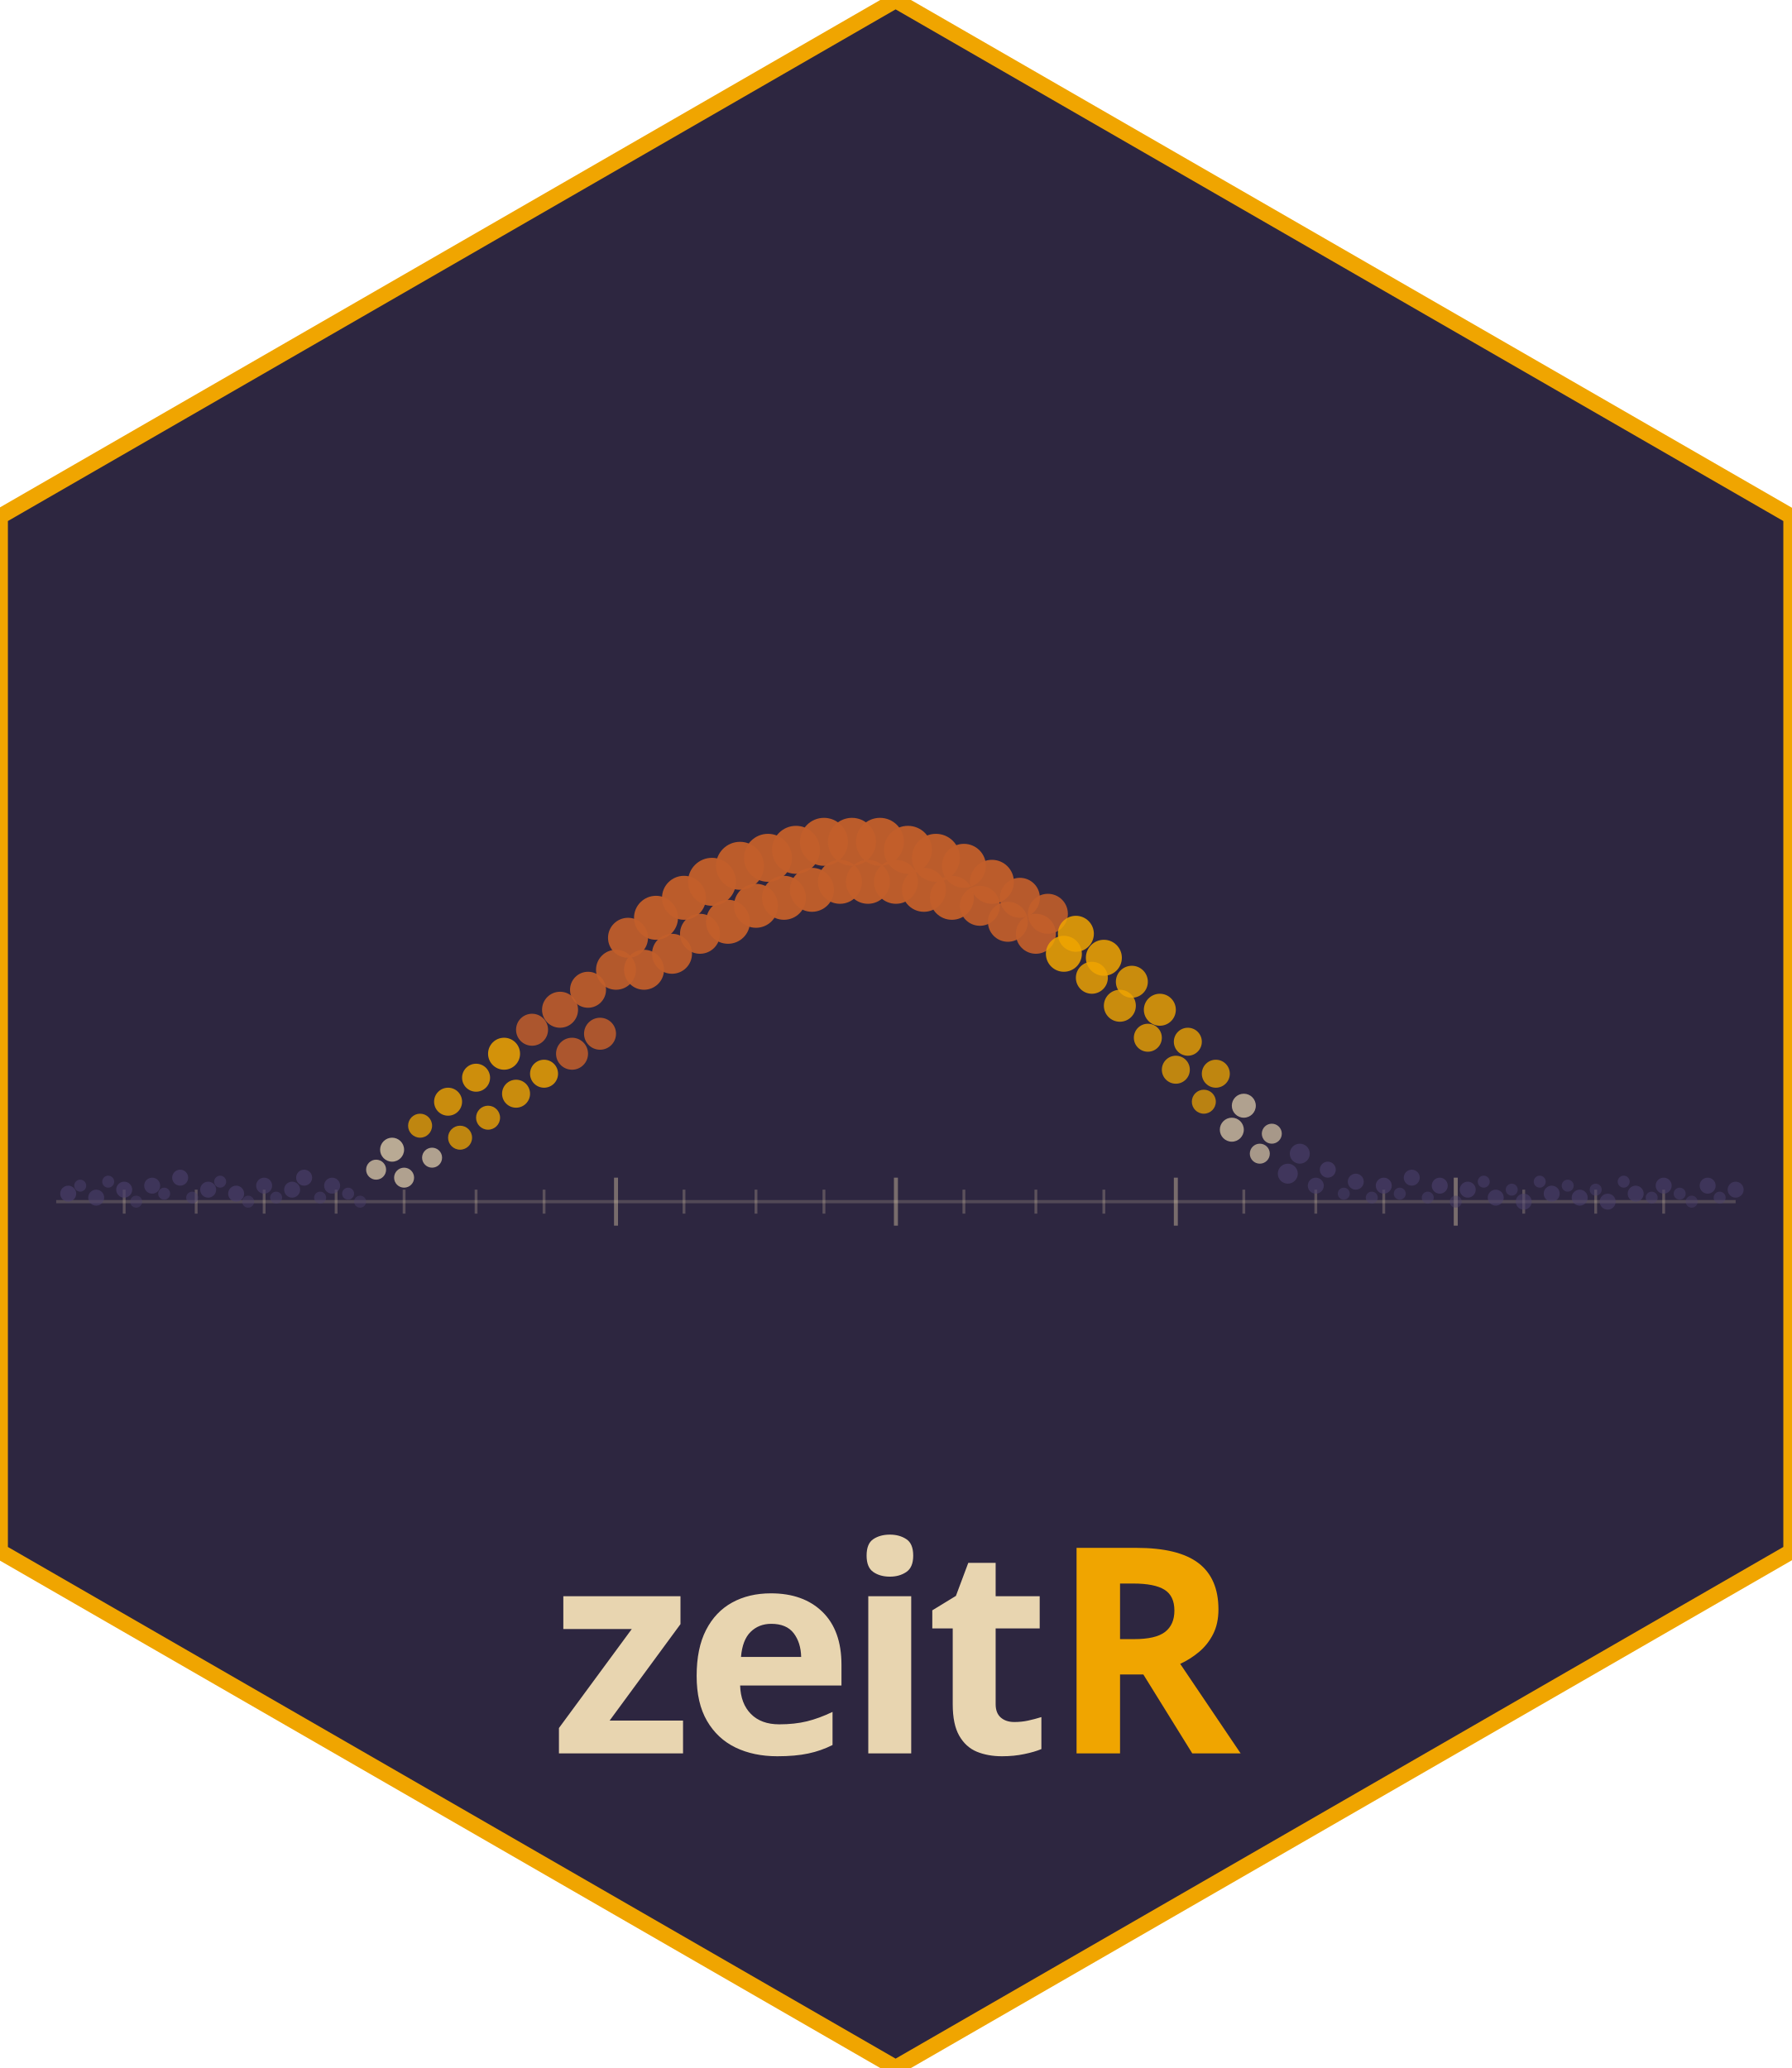
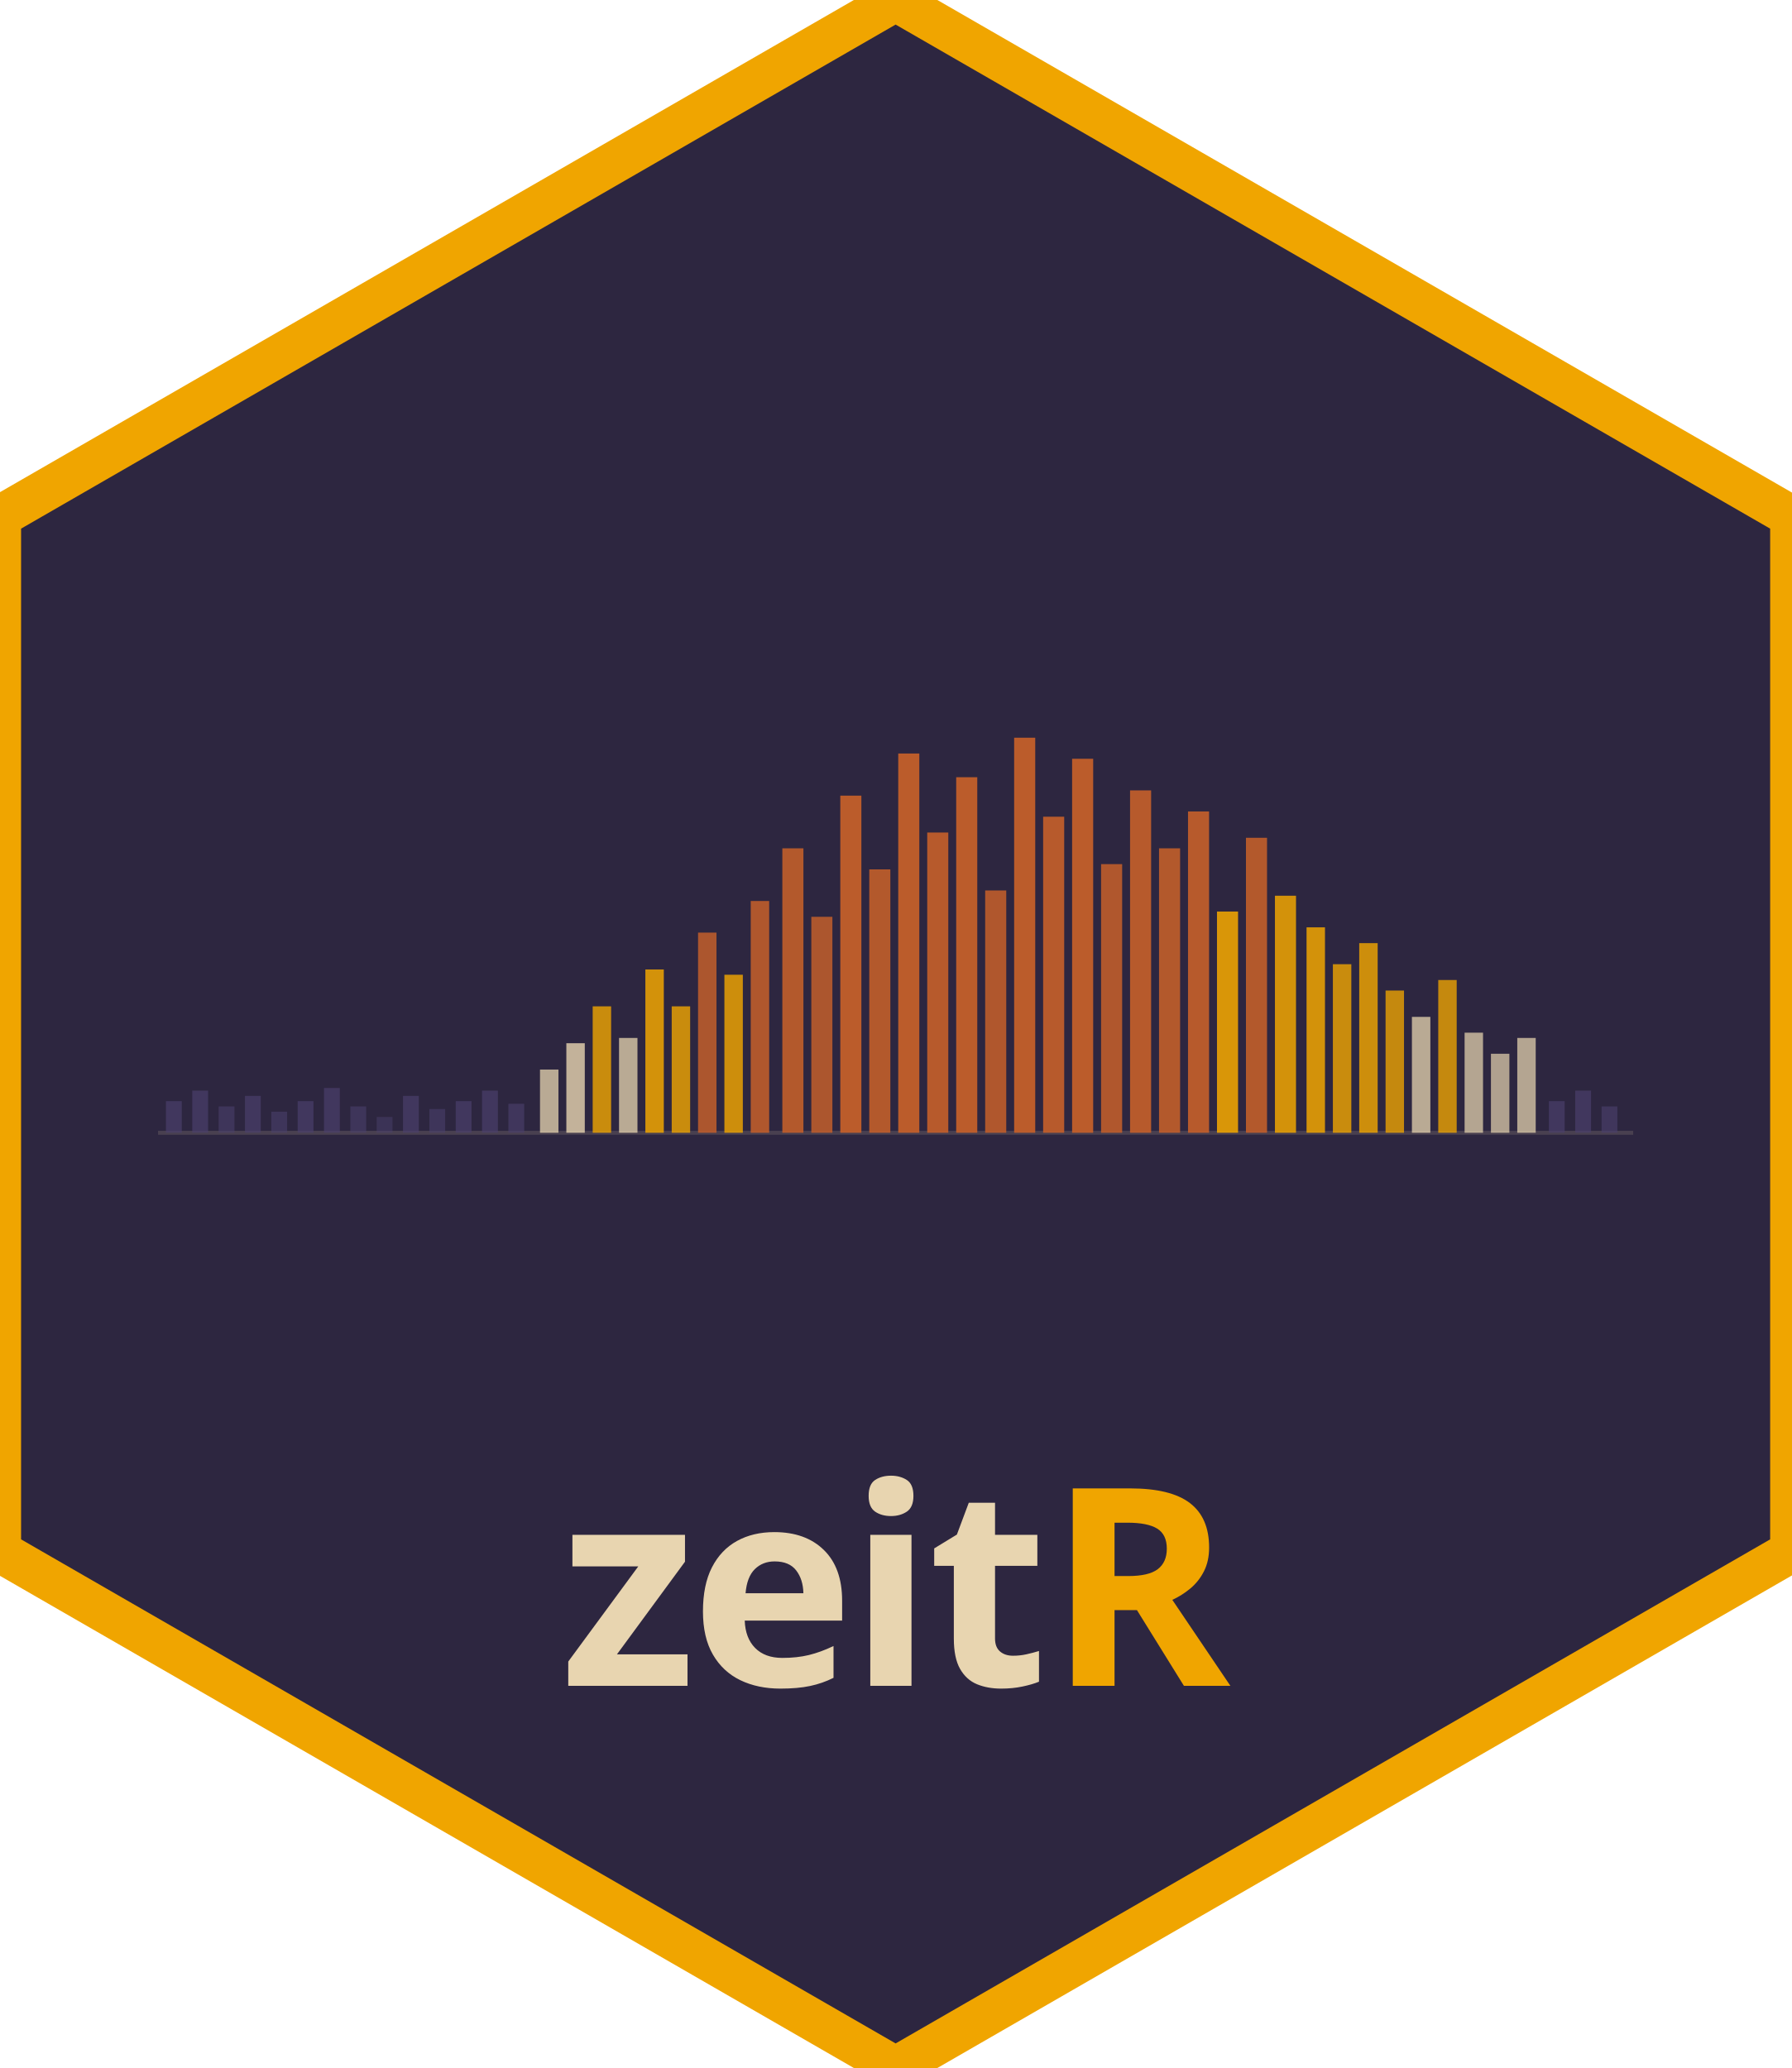
<svg xmlns="http://www.w3.org/2000/svg" width="181" height="209" viewBox="0 0 680 785" role="img">
  <defs>
-     <clipPath id="hc4">
+     <clipPath id="hc11">
      <polygon points="340,0 680,196 680,589 340,785 0,589 0,196" />
    </clipPath>
  </defs>
  <polygon points="340,0 680,196 680,589 340,785 0,589 0,196" fill="#2D2640" />
-   <g clip-path="url(#hc4)">
-     <g transform="translate(-176,-63) scale(1.518)">
-       <line x1="130" y1="342" x2="550" y2="342" stroke="#E8D5B0" stroke-width="0.8" opacity="0.2" />
-       <line x1="147" y1="339" x2="147" y2="345" stroke="#E8D5B0" stroke-width="0.7" opacity="0.25" />
-       <line x1="165" y1="339" x2="165" y2="345" stroke="#E8D5B0" stroke-width="0.7" opacity="0.25" />
-       <line x1="182" y1="339" x2="182" y2="345" stroke="#E8D5B0" stroke-width="0.7" opacity="0.25" />
-       <line x1="200" y1="339" x2="200" y2="345" stroke="#E8D5B0" stroke-width="0.7" opacity="0.25" />
-       <line x1="217" y1="339" x2="217" y2="345" stroke="#E8D5B0" stroke-width="0.7" opacity="0.25" />
-       <line x1="235" y1="339" x2="235" y2="345" stroke="#E8D5B0" stroke-width="0.7" opacity="0.25" />
-       <line x1="252" y1="339" x2="252" y2="345" stroke="#E8D5B0" stroke-width="0.7" opacity="0.25" />
-       <line x1="270" y1="336" x2="270" y2="348" stroke="#E8D5B0" stroke-width="1" opacity="0.4" />
-       <line x1="287" y1="339" x2="287" y2="345" stroke="#E8D5B0" stroke-width="0.7" opacity="0.25" />
-       <line x1="305" y1="339" x2="305" y2="345" stroke="#E8D5B0" stroke-width="0.7" opacity="0.25" />
-       <line x1="322" y1="339" x2="322" y2="345" stroke="#E8D5B0" stroke-width="0.7" opacity="0.25" />
-       <line x1="340" y1="336" x2="340" y2="348" stroke="#E8D5B0" stroke-width="1" opacity="0.4" />
-       <line x1="357" y1="339" x2="357" y2="345" stroke="#E8D5B0" stroke-width="0.7" opacity="0.25" />
-       <line x1="375" y1="339" x2="375" y2="345" stroke="#E8D5B0" stroke-width="0.7" opacity="0.25" />
-       <line x1="392" y1="339" x2="392" y2="345" stroke="#E8D5B0" stroke-width="0.7" opacity="0.25" />
-       <line x1="410" y1="336" x2="410" y2="348" stroke="#E8D5B0" stroke-width="1" opacity="0.4" />
-       <line x1="427" y1="339" x2="427" y2="345" stroke="#E8D5B0" stroke-width="0.7" opacity="0.25" />
-       <line x1="445" y1="339" x2="445" y2="345" stroke="#E8D5B0" stroke-width="0.7" opacity="0.25" />
-       <line x1="462" y1="339" x2="462" y2="345" stroke="#E8D5B0" stroke-width="0.7" opacity="0.25" />
-       <line x1="480" y1="336" x2="480" y2="348" stroke="#E8D5B0" stroke-width="1" opacity="0.4" />
-       <line x1="497" y1="339" x2="497" y2="345" stroke="#E8D5B0" stroke-width="0.7" opacity="0.25" />
-       <line x1="515" y1="339" x2="515" y2="345" stroke="#E8D5B0" stroke-width="0.7" opacity="0.25" />
-       <line x1="532" y1="339" x2="532" y2="345" stroke="#E8D5B0" stroke-width="0.7" opacity="0.25" />
-       <circle cx="133" cy="340" r="2" fill="#4A3F6B" opacity="0.65" />
-       <circle cx="136" cy="338" r="1.5" fill="#4A3F6B" opacity="0.55" />
-       <circle cx="140" cy="341" r="2" fill="#4A3F6B" opacity="0.6" />
-       <circle cx="143" cy="337" r="1.5" fill="#4A3F6B" opacity="0.55" />
-       <circle cx="147" cy="339" r="2" fill="#4A3F6B" opacity="0.65" />
-       <circle cx="150" cy="342" r="1.5" fill="#4A3F6B" opacity="0.45" />
-       <circle cx="154" cy="338" r="2" fill="#4A3F6B" opacity="0.6" />
-       <circle cx="157" cy="340" r="1.5" fill="#4A3F6B" opacity="0.55" />
-       <circle cx="161" cy="336" r="2" fill="#4A3F6B" opacity="0.65" />
-       <circle cx="164" cy="341" r="1.5" fill="#4A3F6B" opacity="0.5" />
-       <circle cx="168" cy="339" r="2" fill="#4A3F6B" opacity="0.6" />
-       <circle cx="171" cy="337" r="1.5" fill="#4A3F6B" opacity="0.55" />
-       <circle cx="175" cy="340" r="2" fill="#4A3F6B" opacity="0.65" />
-       <circle cx="178" cy="342" r="1.5" fill="#4A3F6B" opacity="0.45" />
-       <circle cx="182" cy="338" r="2" fill="#4A3F6B" opacity="0.6" />
-       <circle cx="185" cy="341" r="1.5" fill="#4A3F6B" opacity="0.5" />
-       <circle cx="189" cy="339" r="2" fill="#4A3F6B" opacity="0.6" />
-       <circle cx="192" cy="336" r="2" fill="#4A3F6B" opacity="0.65" />
-       <circle cx="196" cy="341" r="1.5" fill="#4A3F6B" opacity="0.5" />
-       <circle cx="199" cy="338" r="2" fill="#4A3F6B" opacity="0.6" />
-       <circle cx="203" cy="340" r="1.5" fill="#4A3F6B" opacity="0.55" />
-       <circle cx="206" cy="342" r="1.5" fill="#4A3F6B" opacity="0.45" />
-       <circle cx="210" cy="334" r="2.5" fill="#E8D5B0" opacity="0.7" />
-       <circle cx="214" cy="329" r="3" fill="#E8D5B0" opacity="0.75" />
-       <circle cx="217" cy="336" r="2.5" fill="#E8D5B0" opacity="0.7" />
-       <circle cx="221" cy="323" r="3" fill="#F0A500" opacity="0.75" />
-       <circle cx="224" cy="331" r="2.5" fill="#E8D5B0" opacity="0.7" />
-       <circle cx="228" cy="317" r="3.5" fill="#F0A500" opacity="0.8" />
-       <circle cx="231" cy="326" r="3" fill="#F0A500" opacity="0.75" />
-       <circle cx="235" cy="311" r="3.5" fill="#F0A500" opacity="0.82" />
-       <circle cx="238" cy="321" r="3" fill="#F0A500" opacity="0.78" />
-       <circle cx="242" cy="305" r="4" fill="#F0A500" opacity="0.85" />
-       <circle cx="245" cy="315" r="3.5" fill="#F0A500" opacity="0.8" />
-       <circle cx="249" cy="299" r="4" fill="#C25E2A" opacity="0.85" />
-       <circle cx="252" cy="310" r="3.5" fill="#F0A500" opacity="0.82" />
-       <circle cx="256" cy="294" r="4.5" fill="#C25E2A" opacity="0.88" />
-       <circle cx="259" cy="305" r="4" fill="#C25E2A" opacity="0.85" />
-       <circle cx="263" cy="289" r="4.5" fill="#C25E2A" opacity="0.9" />
-       <circle cx="266" cy="300" r="4" fill="#C25E2A" opacity="0.85" />
-       <circle cx="270" cy="284" r="5" fill="#C25E2A" opacity="0.9" />
-       <circle cx="273" cy="276" r="5" fill="#C25E2A" opacity="0.92" />
-       <circle cx="277" cy="284" r="5" fill="#C25E2A" opacity="0.92" />
-       <circle cx="280" cy="271" r="5.5" fill="#C25E2A" opacity="0.95" />
-       <circle cx="284" cy="280" r="5" fill="#C25E2A" opacity="0.92" />
-       <circle cx="287" cy="266" r="5.5" fill="#C25E2A" opacity="0.95" />
-       <circle cx="291" cy="275" r="5" fill="#C25E2A" opacity="0.92" />
-       <circle cx="294" cy="262" r="6" fill="#C25E2A" opacity="0.95" />
-       <circle cx="298" cy="272" r="5.5" fill="#C25E2A" opacity="0.95" />
-       <circle cx="301" cy="258" r="6" fill="#C25E2A" opacity="0.95" />
-       <circle cx="305" cy="268" r="5.5" fill="#C25E2A" opacity="0.95" />
-       <circle cx="308" cy="256" r="6" fill="#C25E2A" opacity="0.95" />
-       <circle cx="312" cy="266" r="5.5" fill="#C25E2A" opacity="0.95" />
-       <circle cx="315" cy="254" r="6" fill="#C25E2A" opacity="0.95" />
-       <circle cx="319" cy="264" r="5.5" fill="#C25E2A" opacity="0.95" />
-       <circle cx="322" cy="252" r="6" fill="#C25E2A" opacity="0.95" />
-       <circle cx="326" cy="262" r="5.5" fill="#C25E2A" opacity="0.95" />
-       <circle cx="329" cy="252" r="6" fill="#C25E2A" opacity="0.95" />
-       <circle cx="333" cy="262" r="5.5" fill="#C25E2A" opacity="0.95" />
-       <circle cx="336" cy="252" r="6" fill="#C25E2A" opacity="0.95" />
-       <circle cx="340" cy="262" r="5.5" fill="#C25E2A" opacity="0.95" />
-       <circle cx="343" cy="254" r="6" fill="#C25E2A" opacity="0.95" />
-       <circle cx="347" cy="264" r="5.5" fill="#C25E2A" opacity="0.95" />
-       <circle cx="350" cy="256" r="6" fill="#C25E2A" opacity="0.95" />
-       <circle cx="354" cy="266" r="5.5" fill="#C25E2A" opacity="0.95" />
-       <circle cx="357" cy="258" r="5.5" fill="#C25E2A" opacity="0.95" />
-       <circle cx="361" cy="268" r="5" fill="#C25E2A" opacity="0.92" />
-       <circle cx="364" cy="262" r="5.5" fill="#C25E2A" opacity="0.95" />
-       <circle cx="368" cy="272" r="5" fill="#C25E2A" opacity="0.92" />
-       <circle cx="371" cy="266" r="5" fill="#C25E2A" opacity="0.92" />
-       <circle cx="375" cy="275" r="5" fill="#C25E2A" opacity="0.92" />
-       <circle cx="378" cy="270" r="5" fill="#C25E2A" opacity="0.9" />
-       <circle cx="382" cy="280" r="4.5" fill="#F0A500" opacity="0.85" />
-       <circle cx="385" cy="275" r="4.5" fill="#F0A500" opacity="0.85" />
-       <circle cx="389" cy="286" r="4" fill="#F0A500" opacity="0.82" />
-       <circle cx="392" cy="281" r="4.5" fill="#F0A500" opacity="0.85" />
-       <circle cx="396" cy="293" r="4" fill="#F0A500" opacity="0.8" />
-       <circle cx="399" cy="287" r="4" fill="#F0A500" opacity="0.8" />
-       <circle cx="403" cy="301" r="3.5" fill="#F0A500" opacity="0.78" />
-       <circle cx="406" cy="294" r="4" fill="#F0A500" opacity="0.8" />
-       <circle cx="410" cy="309" r="3.5" fill="#F0A500" opacity="0.75" />
-       <circle cx="413" cy="302" r="3.5" fill="#F0A500" opacity="0.78" />
-       <circle cx="417" cy="317" r="3" fill="#F0A500" opacity="0.72" />
-       <circle cx="420" cy="310" r="3.5" fill="#F0A500" opacity="0.75" />
-       <circle cx="424" cy="324" r="3" fill="#E8D5B0" opacity="0.7" />
-       <circle cx="427" cy="318" r="3" fill="#E8D5B0" opacity="0.7" />
-       <circle cx="431" cy="330" r="2.5" fill="#E8D5B0" opacity="0.65" />
-       <circle cx="434" cy="325" r="2.5" fill="#E8D5B0" opacity="0.65" />
-       <circle cx="438" cy="335" r="2.5" fill="#4A3F6B" opacity="0.65" />
-       <circle cx="441" cy="330" r="2.5" fill="#4A3F6B" opacity="0.65" />
-       <circle cx="445" cy="338" r="2" fill="#4A3F6B" opacity="0.6" />
-       <circle cx="448" cy="334" r="2" fill="#4A3F6B" opacity="0.65" />
-       <circle cx="452" cy="340" r="1.5" fill="#4A3F6B" opacity="0.5" />
-       <circle cx="455" cy="337" r="2" fill="#4A3F6B" opacity="0.6" />
-       <circle cx="459" cy="341" r="1.5" fill="#4A3F6B" opacity="0.5" />
-       <circle cx="462" cy="338" r="2" fill="#4A3F6B" opacity="0.65" />
-       <circle cx="466" cy="340" r="1.5" fill="#4A3F6B" opacity="0.5" />
-       <circle cx="469" cy="336" r="2" fill="#4A3F6B" opacity="0.6" />
-       <circle cx="473" cy="341" r="1.5" fill="#4A3F6B" opacity="0.5" />
-       <circle cx="476" cy="338" r="2" fill="#4A3F6B" opacity="0.65" />
-       <circle cx="480" cy="342" r="1.5" fill="#4A3F6B" opacity="0.45" />
-       <circle cx="483" cy="339" r="2" fill="#4A3F6B" opacity="0.6" />
-       <circle cx="487" cy="337" r="1.5" fill="#4A3F6B" opacity="0.55" />
-       <circle cx="490" cy="341" r="2" fill="#4A3F6B" opacity="0.6" />
-       <circle cx="494" cy="339" r="1.5" fill="#4A3F6B" opacity="0.5" />
-       <circle cx="497" cy="342" r="2" fill="#4A3F6B" opacity="0.55" />
-       <circle cx="501" cy="337" r="1.5" fill="#4A3F6B" opacity="0.55" />
-       <circle cx="504" cy="340" r="2" fill="#4A3F6B" opacity="0.6" />
-       <circle cx="508" cy="338" r="1.5" fill="#4A3F6B" opacity="0.5" />
-       <circle cx="511" cy="341" r="2" fill="#4A3F6B" opacity="0.6" />
-       <circle cx="515" cy="339" r="1.5" fill="#4A3F6B" opacity="0.5" />
-       <circle cx="518" cy="342" r="2" fill="#4A3F6B" opacity="0.55" />
-       <circle cx="522" cy="337" r="1.5" fill="#4A3F6B" opacity="0.55" />
-       <circle cx="525" cy="340" r="2" fill="#4A3F6B" opacity="0.6" />
-       <circle cx="529" cy="341" r="1.5" fill="#4A3F6B" opacity="0.5" />
-       <circle cx="532" cy="338" r="2" fill="#4A3F6B" opacity="0.6" />
-       <circle cx="536" cy="340" r="1.5" fill="#4A3F6B" opacity="0.5" />
-       <circle cx="539" cy="342" r="1.5" fill="#4A3F6B" opacity="0.45" />
-       <circle cx="543" cy="338" r="2" fill="#4A3F6B" opacity="0.6" />
-       <circle cx="546" cy="341" r="1.5" fill="#4A3F6B" opacity="0.5" />
-       <circle cx="550" cy="339" r="2" fill="#4A3F6B" opacity="0.55" />
-       <text x="340" y="480" text-anchor="middle" font-family="'DM Sans', system-ui, sans-serif" font-size="72" font-weight="700" fill="#E8D5B0" letter-spacing="-2">zeit<tspan fill="#F0A500">R</tspan>
-       </text>
-     </g>
+   <g clip-path="url(#hc11)">
+     <line x1="60" y1="430" x2="620" y2="430" stroke="#E8D5B0" stroke-width="1.5" opacity="0.15" />
+     <rect x="63" y="418" width="6" height="12" fill="#4A3F6B" opacity="0.7" />
+     <rect x="73" y="414" width="6" height="16" fill="#4A3F6B" opacity="0.7" />
+     <rect x="83" y="420" width="6" height="10" fill="#4A3F6B" opacity="0.6" />
+     <rect x="93" y="416" width="6" height="14" fill="#4A3F6B" opacity="0.7" />
+     <rect x="103" y="422" width="6" height="8" fill="#4A3F6B" opacity="0.6" />
+     <rect x="113" y="418" width="6" height="12" fill="#4A3F6B" opacity="0.7" />
+     <rect x="123" y="413" width="6" height="17" fill="#4A3F6B" opacity="0.7" />
+     <rect x="133" y="420" width="6" height="10" fill="#4A3F6B" opacity="0.6" />
+     <rect x="143" y="424" width="6" height="6" fill="#4A3F6B" opacity="0.5" />
+     <rect x="153" y="416" width="6" height="14" fill="#4A3F6B" opacity="0.7" />
+     <rect x="163" y="421" width="6" height="9" fill="#4A3F6B" opacity="0.6" />
+     <rect x="173" y="418" width="6" height="12" fill="#4A3F6B" opacity="0.7" />
+     <rect x="183" y="414" width="6" height="16" fill="#4A3F6B" opacity="0.7" />
+     <rect x="193" y="419" width="6" height="11" fill="#4A3F6B" opacity="0.65" />
+     <rect x="205" y="406" width="7" height="24" fill="#E8D5B0" opacity="0.75" />
+     <rect x="215" y="396" width="7" height="34" fill="#E8D5B0" opacity="0.8" />
+     <rect x="225" y="382" width="7" height="48" fill="#F0A500" opacity="0.8" />
+     <rect x="235" y="394" width="7" height="36" fill="#E8D5B0" opacity="0.75" />
+     <rect x="245" y="368" width="7" height="62" fill="#F0A500" opacity="0.85" />
+     <rect x="255" y="382" width="7" height="48" fill="#F0A500" opacity="0.8" />
+     <rect x="265" y="354" width="7" height="76" fill="#C25E2A" opacity="0.85" />
+     <rect x="275" y="370" width="7" height="60" fill="#F0A500" opacity="0.82" />
+     <rect x="285" y="342" width="7" height="88" fill="#C25E2A" opacity="0.88" />
+     <rect x="297" y="322" width="8" height="108" fill="#C25E2A" opacity="0.9" />
+     <rect x="308" y="348" width="8" height="82" fill="#C25E2A" opacity="0.85" />
+     <rect x="319" y="302" width="8" height="128" fill="#C25E2A" opacity="0.95" />
+     <rect x="330" y="330" width="8" height="100" fill="#C25E2A" opacity="0.9" />
+     <rect x="341" y="286" width="8" height="144" fill="#C25E2A" opacity="0.95" />
+     <rect x="352" y="316" width="8" height="114" fill="#C25E2A" opacity="0.92" />
+     <rect x="363" y="295" width="8" height="135" fill="#C25E2A" opacity="0.95" />
+     <rect x="374" y="338" width="8" height="92" fill="#C25E2A" opacity="0.88" />
+     <rect x="385" y="280" width="8" height="150" fill="#C25E2A" opacity="0.95" />
+     <rect x="396" y="310" width="8" height="120" fill="#C25E2A" opacity="0.92" />
+     <rect x="407" y="288" width="8" height="142" fill="#C25E2A" opacity="0.95" />
+     <rect x="418" y="328" width="8" height="102" fill="#C25E2A" opacity="0.88" />
+     <rect x="429" y="300" width="8" height="130" fill="#C25E2A" opacity="0.92" />
+     <rect x="440" y="322" width="8" height="108" fill="#C25E2A" opacity="0.9" />
+     <rect x="451" y="308" width="8" height="122" fill="#C25E2A" opacity="0.92" />
+     <rect x="462" y="346" width="8" height="84" fill="#F0A500" opacity="0.88" />
+     <rect x="473" y="318" width="8" height="112" fill="#C25E2A" opacity="0.9" />
+     <rect x="484" y="340" width="8" height="90" fill="#F0A500" opacity="0.85" />
+     <rect x="496" y="352" width="7" height="78" fill="#F0A500" opacity="0.85" />
+     <rect x="506" y="366" width="7" height="64" fill="#F0A500" opacity="0.8" />
+     <rect x="516" y="358" width="7" height="72" fill="#F0A500" opacity="0.82" />
+     <rect x="526" y="376" width="7" height="54" fill="#F0A500" opacity="0.78" />
+     <rect x="536" y="386" width="7" height="44" fill="#E8D5B0" opacity="0.75" />
+     <rect x="546" y="372" width="7" height="58" fill="#F0A500" opacity="0.78" />
+     <rect x="556" y="392" width="7" height="38" fill="#E8D5B0" opacity="0.72" />
+     <rect x="566" y="400" width="7" height="30" fill="#E8D5B0" opacity="0.7" />
+     <rect x="576" y="394" width="7" height="36" fill="#E8D5B0" opacity="0.72" />
+     <rect x="588" y="418" width="6" height="12" fill="#4A3F6B" opacity="0.7" />
+     <rect x="598" y="414" width="6" height="16" fill="#4A3F6B" opacity="0.7" />
+     <rect x="608" y="420" width="6" height="10" fill="#4A3F6B" opacity="0.65" />
  </g>
-   <polygon points="340,0 680,196 680,589 340,785 0,589 0,196" fill="none" stroke="#F0A500" stroke-width="6" />
+   <text x="340" y="640" text-anchor="middle" font-family="'DM Sans', system-ui, sans-serif" font-size="105" font-weight="700" fill="#E8D5B0" letter-spacing="-2">zeit<tspan fill="#F0A500">R</tspan>
+   </text>
+   <polygon points="340,0 680,196 680,589 340,785 0,589 0,196" fill="none" stroke="#F0A500" stroke-width="16" />
</svg>
